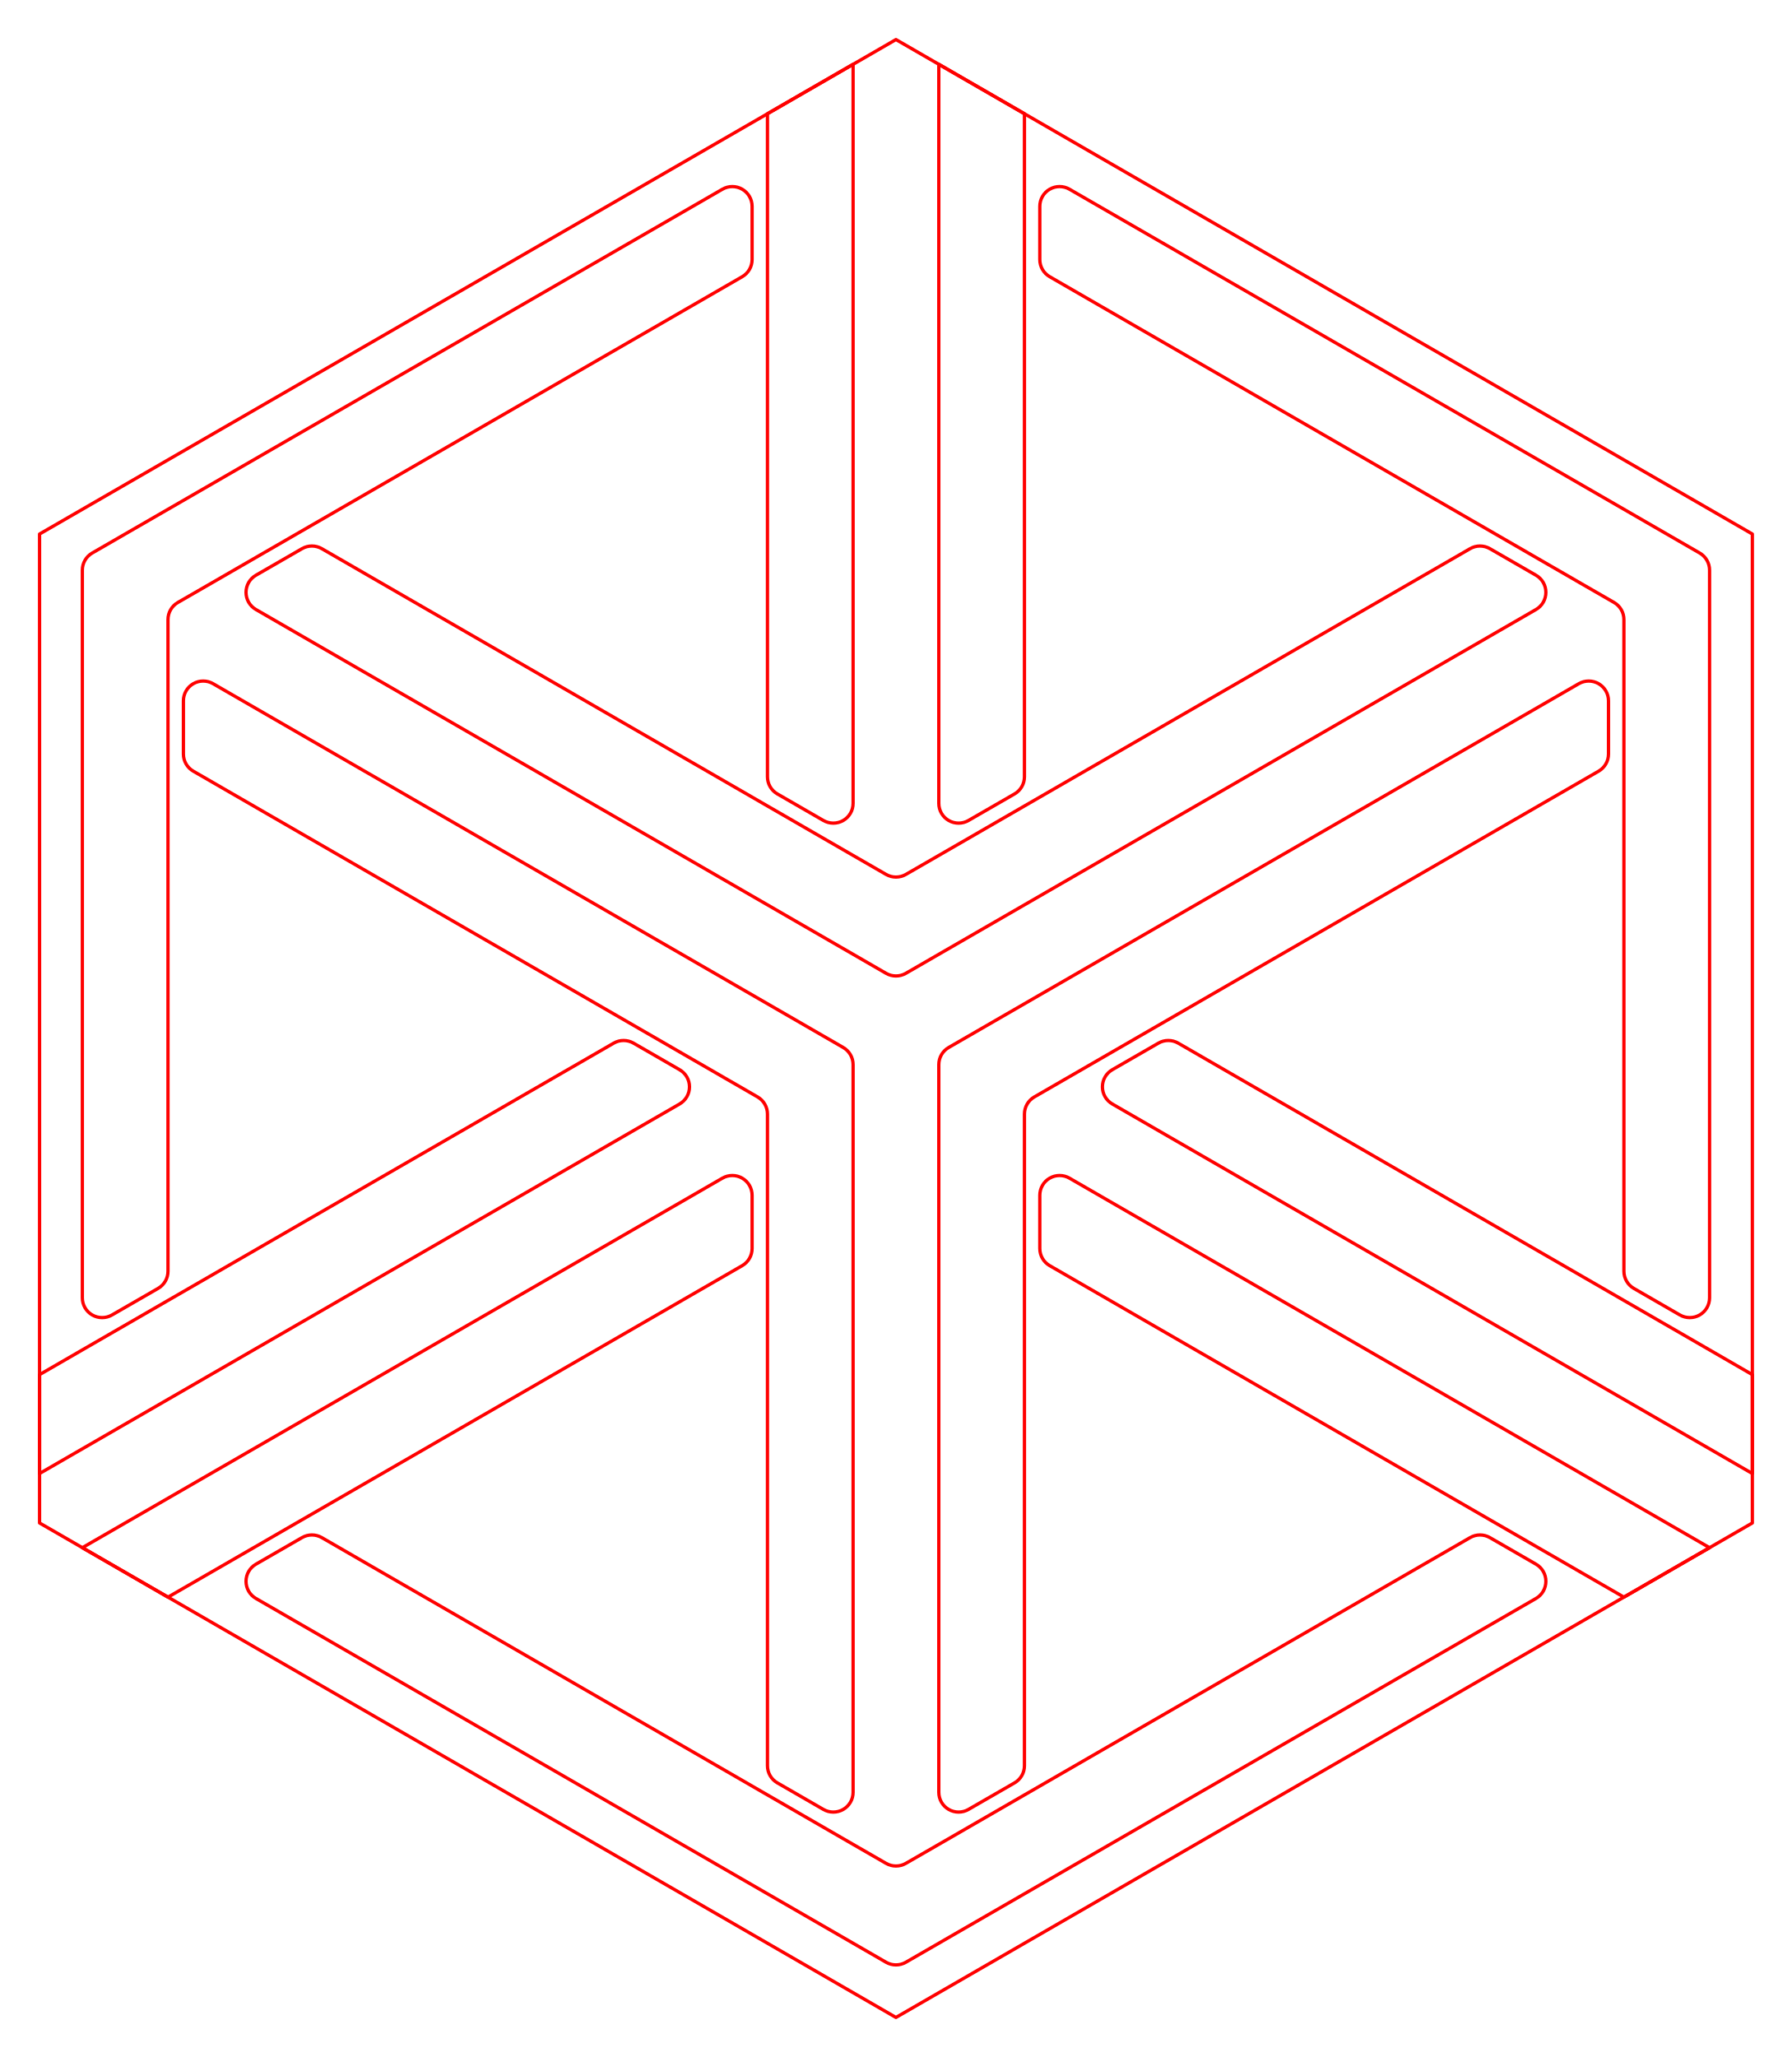
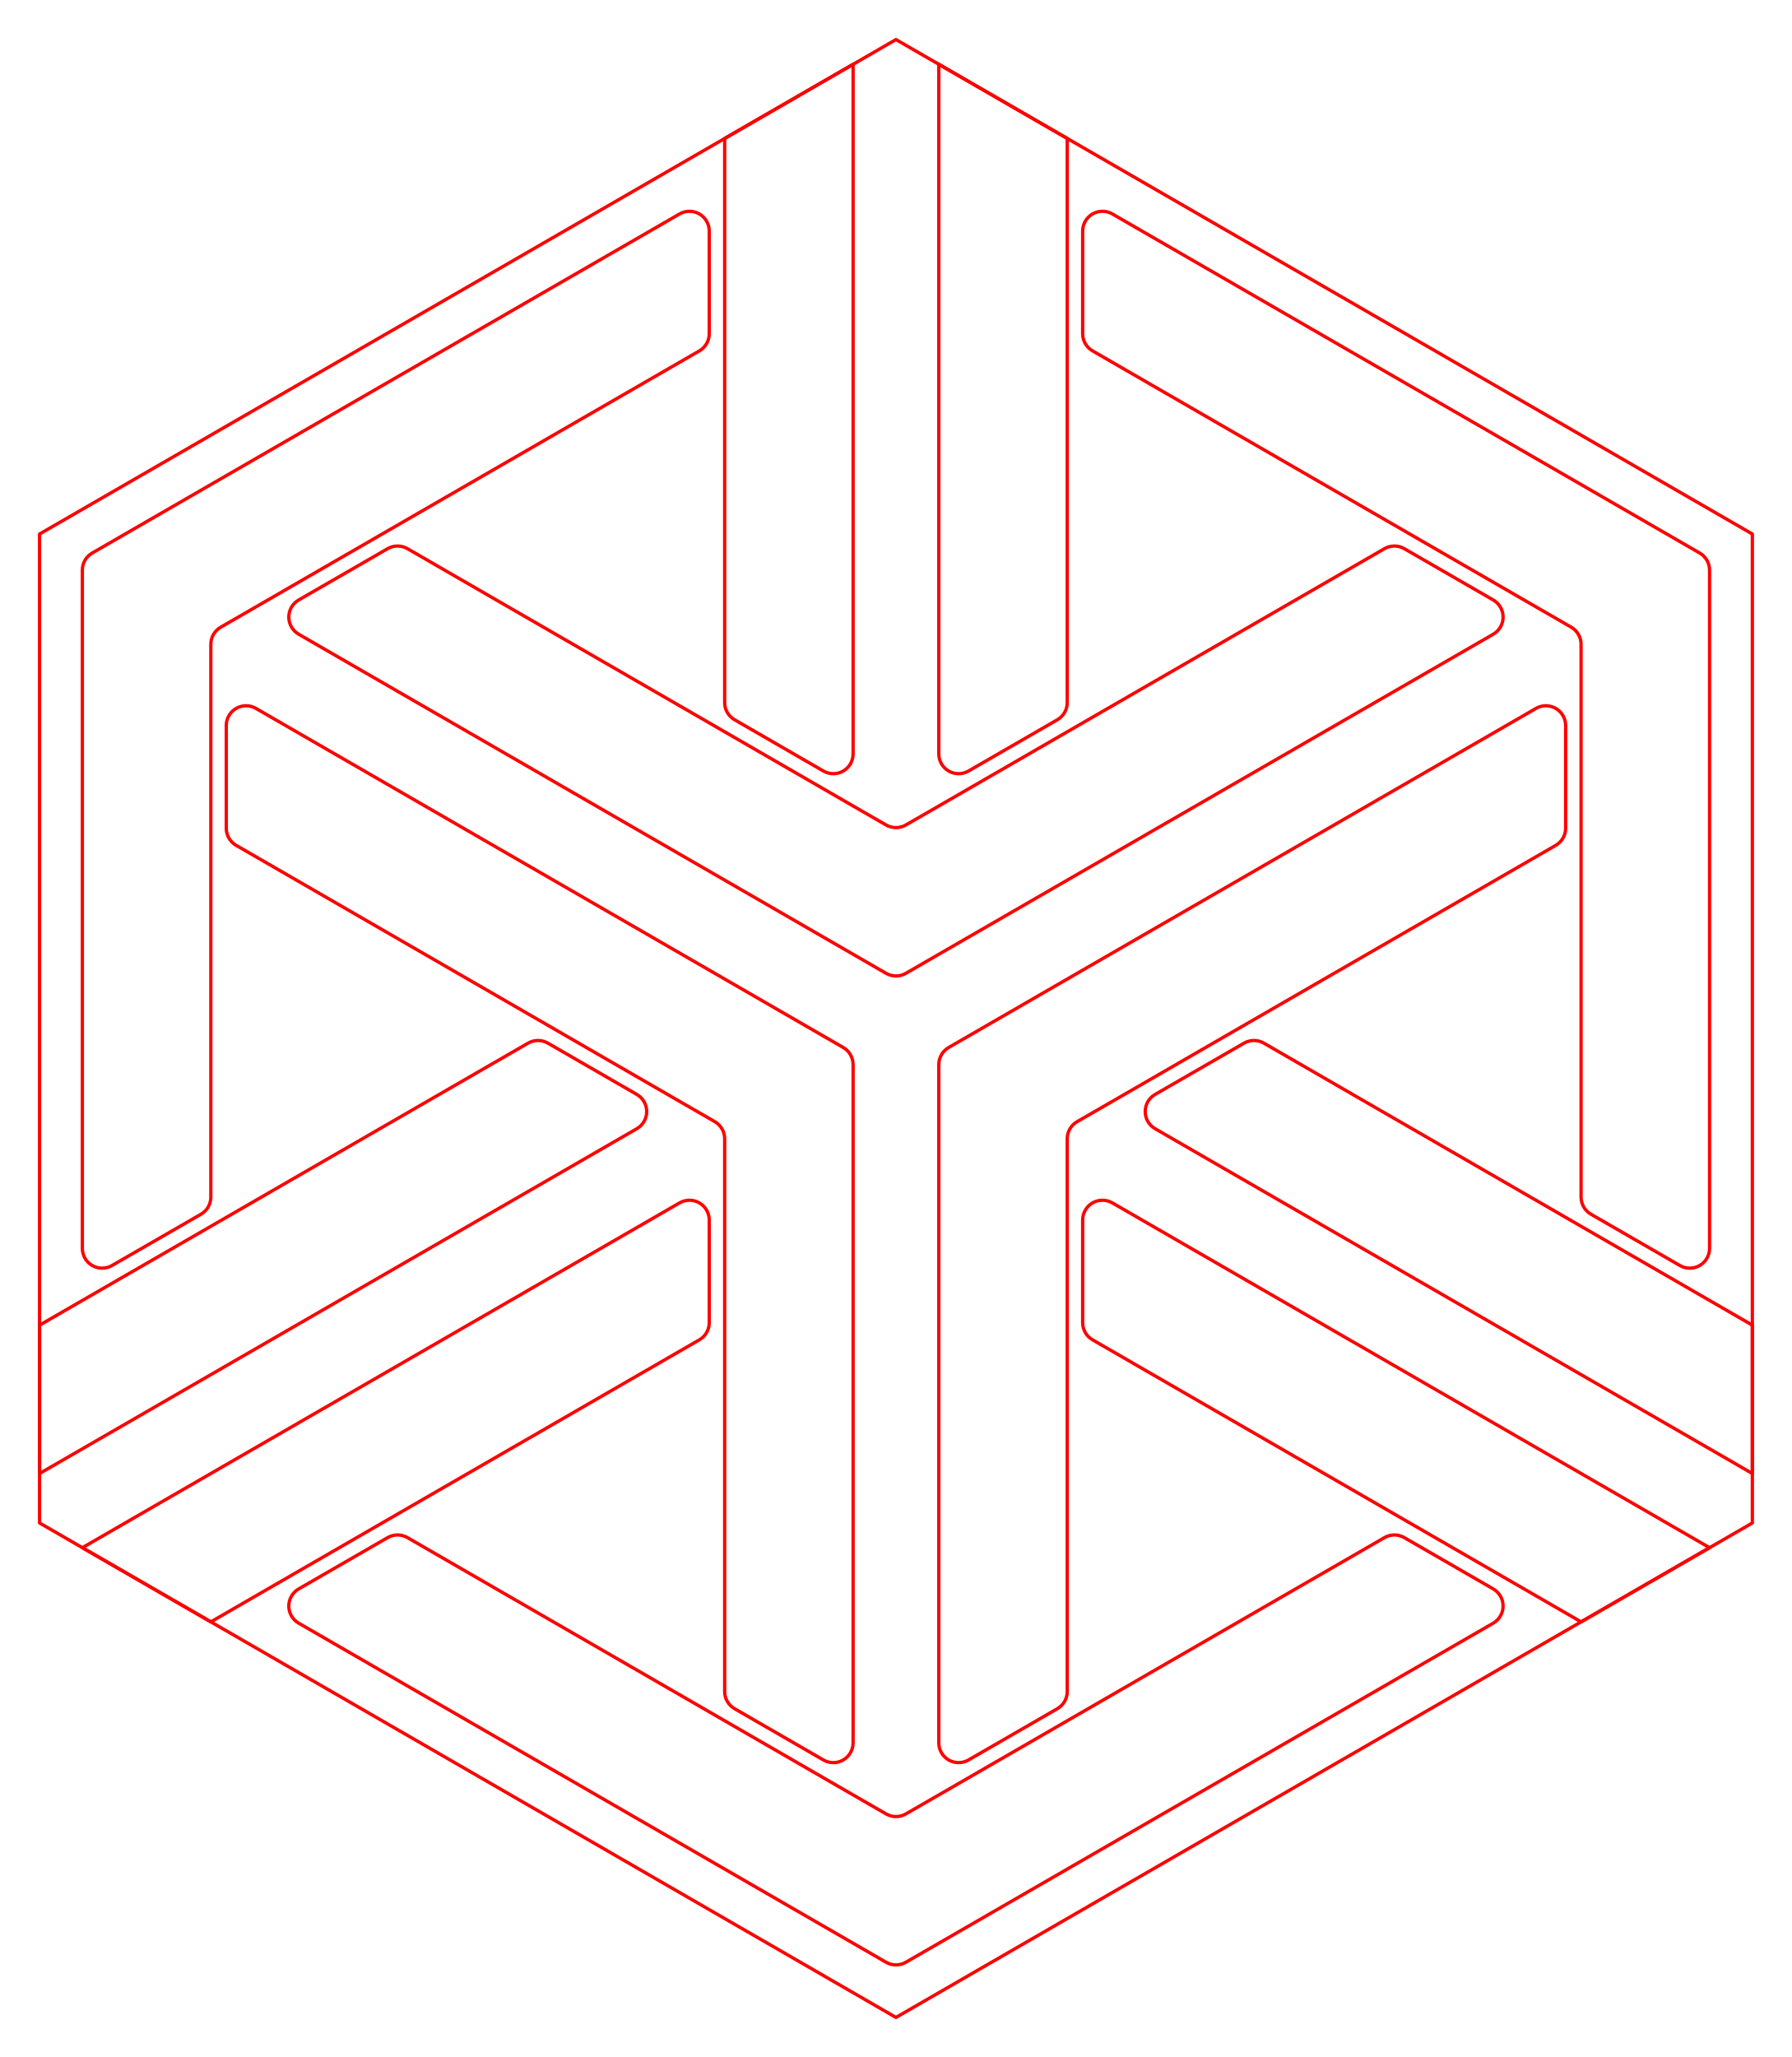
<svg xmlns="http://www.w3.org/2000/svg" version="1.1" viewBox="-13.59 -15.6 27.181 31.2">
  <g id="cut" fill="none" stroke="#FF0000" stroke-width="0.05" stroke-linecap="round" stroke-linejoin="round">
    <path d="M -12.99 -7.5 L 0 -15 L 12.99 -7.5 L 12.99 7.5 L 0 15 L -12.99 7.5 Z" />
-     <path d="M 1.949 -3.818 L 1.949 -11.625 L 1.949 -13.125 L 1.949 -13.875 L 0.65 -14.625 L 0.65 -3.415 A 0.3 0.3 0 0 0 1.1 -3.155 L 1.799 -3.558 A 0.3 0.3 0 0 0 1.949 -3.818 Z" />
-     <path d="M -9.093 -7.5 L -10.392 -6.75 L -10.892 -6.462 A 0.3 0.3 0 0 0 -11.042 -6.202 L -11.042 -5.625 L -11.042 -4.125 L -11.042 3.682 A 0.3 0.3 0 0 1 -11.192 3.942 L -11.891 4.345 A 0.3 0.3 0 0 1 -12.341 4.085 L -12.341 -6.952 A 0.3 0.3 0 0 1 -12.191 -7.212 L -2.632 -12.73 A 0.3 0.3 0 0 1 -2.182 -12.47 L -2.182 -11.663 A 0.3 0.3 0 0 1 -2.332 -11.403 L -9.093 -7.5 Z" />
-     <path d="M -0.65 -14.625 L -0.65 -3.415 A 0.3 0.3 0 0 1 -1.1 -3.155 L -1.799 -3.558 A 0.3 0.3 0 0 1 -1.949 -3.818 L -1.949 -11.625 L -1.949 -13.125 L -1.949 -13.875 L -0.65 -14.625 Z" />
-     <path d="M -0.15 -0.837 L -9.708 -6.355 A 0.3 0.3 0 0 1 -9.708 -6.875 L -9.009 -7.278 A 0.3 0.3 0 0 1 -8.709 -7.278 L -1.949 -3.375 L -0.65 -2.625 L -0.15 -2.337 A 0.3 0.3 0 0 0 0.15 -2.337 L 0.65 -2.625 L 1.949 -3.375 L 8.709 -7.278 A 0.3 0.3 0 0 1 9.009 -7.278 L 9.708 -6.875 A 0.3 0.3 0 0 1 9.708 -6.355 L 0.15 -0.837 A 0.3 0.3 0 0 1 -0.15 -0.837 Z" />
-     <path d="M 0.65 0.548 L 0.65 11.585 A 0.3 0.3 0 0 0 1.1 11.845 L 1.799 11.442 A 0.3 0.3 0 0 0 1.949 11.182 L 1.949 3.375 L 1.949 1.875 L 1.949 1.298 A 0.3 0.3 0 0 1 2.099 1.038 L 2.598 0.75 L 3.897 0 L 10.658 -3.903 A 0.3 0.3 0 0 0 10.808 -4.163 L 10.808 -4.97 A 0.3 0.3 0 0 0 10.358 -5.23 L 0.8 0.288 A 0.3 0.3 0 0 0 0.65 0.548 Z" />
-     <path d="M 0.15 14.163 L 9.708 8.645 A 0.3 0.3 0 0 0 9.708 8.125 L 9.009 7.722 A 0.3 0.3 0 0 0 8.709 7.722 L 1.949 11.625 L 0.65 12.375 L 0.15 12.663 A 0.3 0.3 0 0 1 -0.15 12.663 L -0.65 12.375 L -1.949 11.625 L -8.709 7.722 A 0.3 0.3 0 0 0 -9.009 7.722 L -9.708 8.125 A 0.3 0.3 0 0 0 -9.708 8.645 L -0.15 14.163 A 0.3 0.3 0 0 0 0.15 14.163 Z" />
-     <path d="M 12.341 7.875 L 2.632 2.27 A 0.3 0.3 0 0 0 2.182 2.53 L 2.182 3.337 A 0.3 0.3 0 0 0 2.332 3.597 L 9.093 7.5 L 10.392 8.25 L 11.042 8.625 L 12.341 7.875 Z" />
-     <path d="M 12.341 -6.952 L 12.341 4.085 A 0.3 0.3 0 0 1 11.891 4.345 L 11.192 3.942 A 0.3 0.3 0 0 1 11.042 3.682 L 11.042 -4.125 L 11.042 -5.625 L 11.042 -6.202 A 0.3 0.3 0 0 0 10.892 -6.462 L 10.392 -6.75 L 9.093 -7.5 L 2.332 -11.403 A 0.3 0.3 0 0 1 2.182 -11.663 L 2.182 -12.47 A 0.3 0.3 0 0 1 2.632 -12.73 L 12.191 -7.212 A 0.3 0.3 0 0 1 12.341 -6.952 Z" />
-     <path d="M 12.99 6.75 L 3.282 1.145 A 0.3 0.3 0 0 1 3.282 0.625 L 3.981 0.222 A 0.3 0.3 0 0 1 4.281 0.222 L 11.042 4.125 L 12.341 4.875 L 12.99 5.25 L 12.99 6.75 Z" />
-     <path d="M -0.8 0.288 L -10.358 -5.23 A 0.3 0.3 0 0 0 -10.808 -4.97 L -10.808 -4.163 A 0.3 0.3 0 0 0 -10.658 -3.903 L -3.897 0 L -2.598 0.75 L -2.099 1.038 A 0.3 0.3 0 0 1 -1.949 1.298 L -1.949 1.875 L -1.949 3.375 L -1.949 11.182 A 0.3 0.3 0 0 0 -1.799 11.442 L -1.1 11.845 A 0.3 0.3 0 0 0 -0.65 11.585 L -0.65 0.548 A 0.3 0.3 0 0 0 -0.8 0.288 Z" />
-     <path d="M -12.99 6.75 L -3.282 1.145 A 0.3 0.3 0 0 0 -3.282 0.625 L -3.981 0.222 A 0.3 0.3 0 0 0 -4.281 0.222 L -11.042 4.125 L -12.341 4.875 L -12.99 5.25 L -12.99 6.75 Z" />
-     <path d="M -12.341 7.875 L -2.632 2.27 A 0.3 0.3 0 0 1 -2.182 2.53 L -2.182 3.337 A 0.3 0.3 0 0 1 -2.332 3.597 L -9.093 7.5 L -10.392 8.25 L -11.042 8.625 L -12.341 7.875 Z" />
+     <path d="M 2.598 -4.943 L 2.598 -10.5 L 2.598 -12.75 L 2.598 -13.5 L 0.65 -14.625 L 0.65 -4.165 A 0.3 0.3 0 0 0 1.1 -3.905 L 2.448 -4.683 A 0.3 0.3 0 0 0 2.598 -4.943 Z" />
+     <path d="M -7.794 -7.5 L -9.743 -6.375 A 0.3 0.3 0 0 0 -9.743 -6.375 L -10.242 -6.087 A 0.3 0.3 0 0 0 -10.392 -5.827 L -10.392 -5.25 L -10.392 -3 L -10.392 2.557 A 0.3 0.3 0 0 1 -10.542 2.817 L -11.891 3.595 A 0.3 0.3 0 0 1 -12.341 3.335 L -12.341 -6.952 A 0.3 0.3 0 0 1 -12.191 -7.212 L -3.282 -12.355 A 0.3 0.3 0 0 1 -2.832 -12.095 L -2.832 -10.538 A 0.3 0.3 0 0 1 -2.982 -10.278 L -7.794 -7.5 Z" />
+     <path d="M -0.65 -14.625 L -0.65 -4.165 A 0.3 0.3 0 0 1 -1.1 -3.905 L -2.448 -4.683 A 0.3 0.3 0 0 1 -2.598 -4.943 L -2.598 -10.5 L -2.598 -12.75 L -2.598 -13.5 L -0.65 -14.625 Z" />
+     <path d="M -0.15 -0.837 L -9.059 -5.98 A 0.3 0.3 0 0 1 -9.059 -6.5 L -7.71 -7.278 A 0.3 0.3 0 0 1 -7.41 -7.278 L -2.598 -4.5 L -0.65 -3.375 L -0.15 -3.087 A 0.3 0.3 0 0 0 0.15 -3.087 L 0.65 -3.375 L 2.598 -4.5 L 7.41 -7.278 A 0.3 0.3 0 0 1 7.71 -7.278 L 9.059 -6.5 A 0.3 0.3 0 0 1 9.059 -5.98 L 0.15 -0.837 A 0.3 0.3 0 0 1 -0.15 -0.837 Z" />
+     <path d="M 0.65 0.548 L 0.65 10.835 A 0.3 0.3 0 0 0 1.1 11.095 L 2.448 10.317 A 0.3 0.3 0 0 0 2.598 10.057 L 2.598 4.5 L 2.598 2.25 L 2.598 1.673 A 0.3 0.3 0 0 1 2.748 1.413 L 3.248 1.125 A 0.3 0.3 0 0 1 3.248 1.125 L 5.196 0 L 10.008 -2.778 A 0.3 0.3 0 0 0 10.158 -3.038 L 10.158 -4.595 A 0.3 0.3 0 0 0 9.708 -4.855 L 0.8 0.288 A 0.3 0.3 0 0 0 0.65 0.548 Z" />
+     <path d="M 0.15 14.163 L 9.059 9.02 A 0.3 0.3 0 0 0 9.059 8.5 L 7.71 7.722 A 0.3 0.3 0 0 0 7.41 7.722 L 2.598 10.5 L 0.65 11.625 L 0.15 11.913 A 0.3 0.3 0 0 1 -0.15 11.913 L -0.65 11.625 L -2.598 10.5 L -7.41 7.722 A 0.3 0.3 0 0 0 -7.71 7.722 L -9.059 8.5 A 0.3 0.3 0 0 0 -9.059 9.02 L -0.15 14.163 A 0.3 0.3 0 0 0 0.15 14.163 Z" />
+     <path d="M 12.341 7.875 L 3.282 2.645 A 0.3 0.3 0 0 0 2.832 2.905 L 2.832 4.462 A 0.3 0.3 0 0 0 2.982 4.722 L 7.794 7.5 L 9.743 8.625 A 0.3 0.3 0 0 1 9.743 8.625 L 10.392 9 L 12.341 7.875 Z" />
+     <path d="M 12.341 -6.952 L 12.341 3.335 A 0.3 0.3 0 0 1 11.891 3.595 L 10.542 2.817 A 0.3 0.3 0 0 1 10.392 2.557 L 10.392 -3 L 10.392 -5.25 L 10.392 -5.827 A 0.3 0.3 0 0 0 10.242 -6.087 L 9.743 -6.375 A 0.3 0.3 0 0 0 9.743 -6.375 L 7.794 -7.5 L 2.982 -10.278 A 0.3 0.3 0 0 1 2.832 -10.538 L 2.832 -12.095 A 0.3 0.3 0 0 1 3.282 -12.355 L 12.191 -7.212 A 0.3 0.3 0 0 1 12.341 -6.952 Z" />
+     <path d="M 12.99 6.75 L 3.931 1.52 A 0.3 0.3 0 0 1 3.931 1 L 5.28 0.222 A 0.3 0.3 0 0 1 5.58 0.222 L 10.392 3 L 12.341 4.125 L 12.99 4.5 L 12.99 6.75 Z" />
+     <path d="M -0.8 0.288 L -9.708 -4.855 A 0.3 0.3 0 0 0 -10.158 -4.595 L -10.158 -3.038 A 0.3 0.3 0 0 0 -10.008 -2.778 L -5.196 0 L -3.248 1.125 A 0.3 0.3 0 0 1 -3.248 1.125 L -2.748 1.413 A 0.3 0.3 0 0 1 -2.598 1.673 L -2.598 2.25 L -2.598 4.5 L -2.598 10.057 A 0.3 0.3 0 0 0 -2.448 10.317 L -1.1 11.095 A 0.3 0.3 0 0 0 -0.65 10.835 L -0.65 0.548 A 0.3 0.3 0 0 0 -0.8 0.288 Z" />
+     <path d="M -12.99 6.75 L -3.931 1.52 A 0.3 0.3 0 0 0 -3.931 1 L -5.28 0.222 A 0.3 0.3 0 0 0 -5.58 0.222 L -10.392 3 L -12.341 4.125 L -12.99 4.5 L -12.99 6.75 Z" />
+     <path d="M -12.341 7.875 L -3.282 2.645 A 0.3 0.3 0 0 1 -2.832 2.905 L -2.832 4.462 A 0.3 0.3 0 0 1 -2.982 4.722 L -7.794 7.5 L -9.743 8.625 A 0.3 0.3 0 0 0 -9.743 8.625 L -10.392 9 L -12.341 7.875 Z" />
  </g>
</svg>
